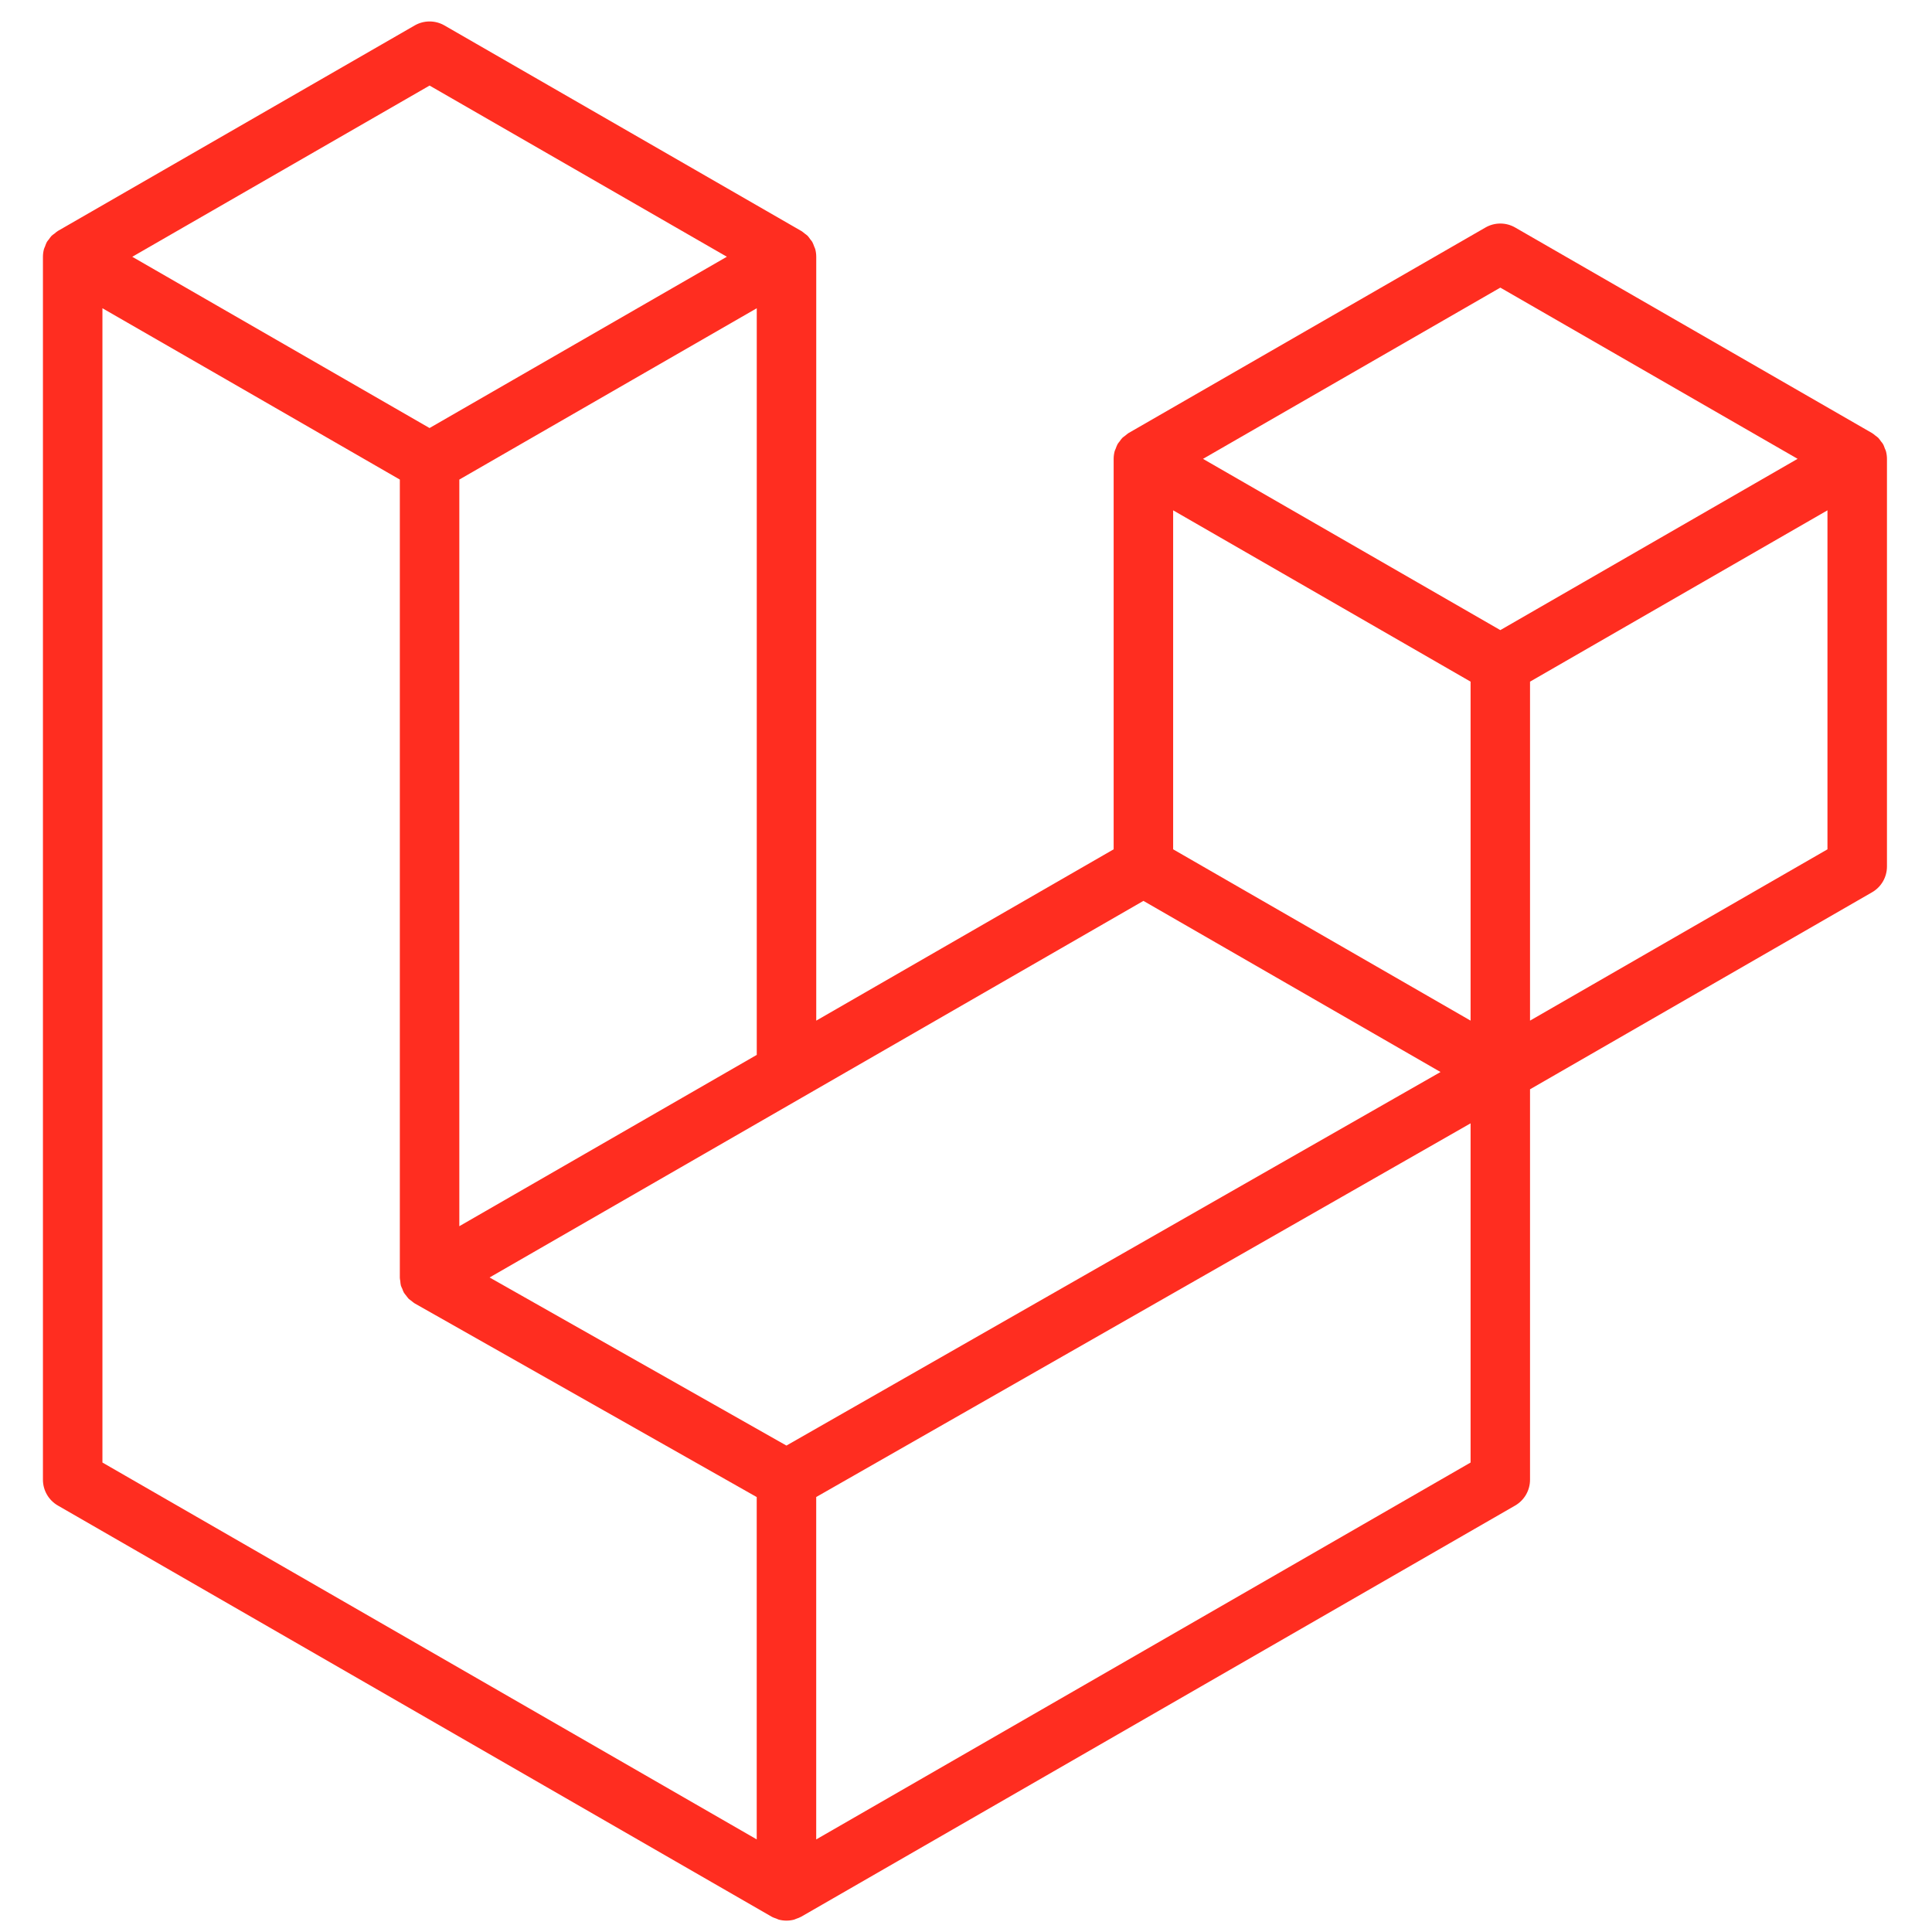
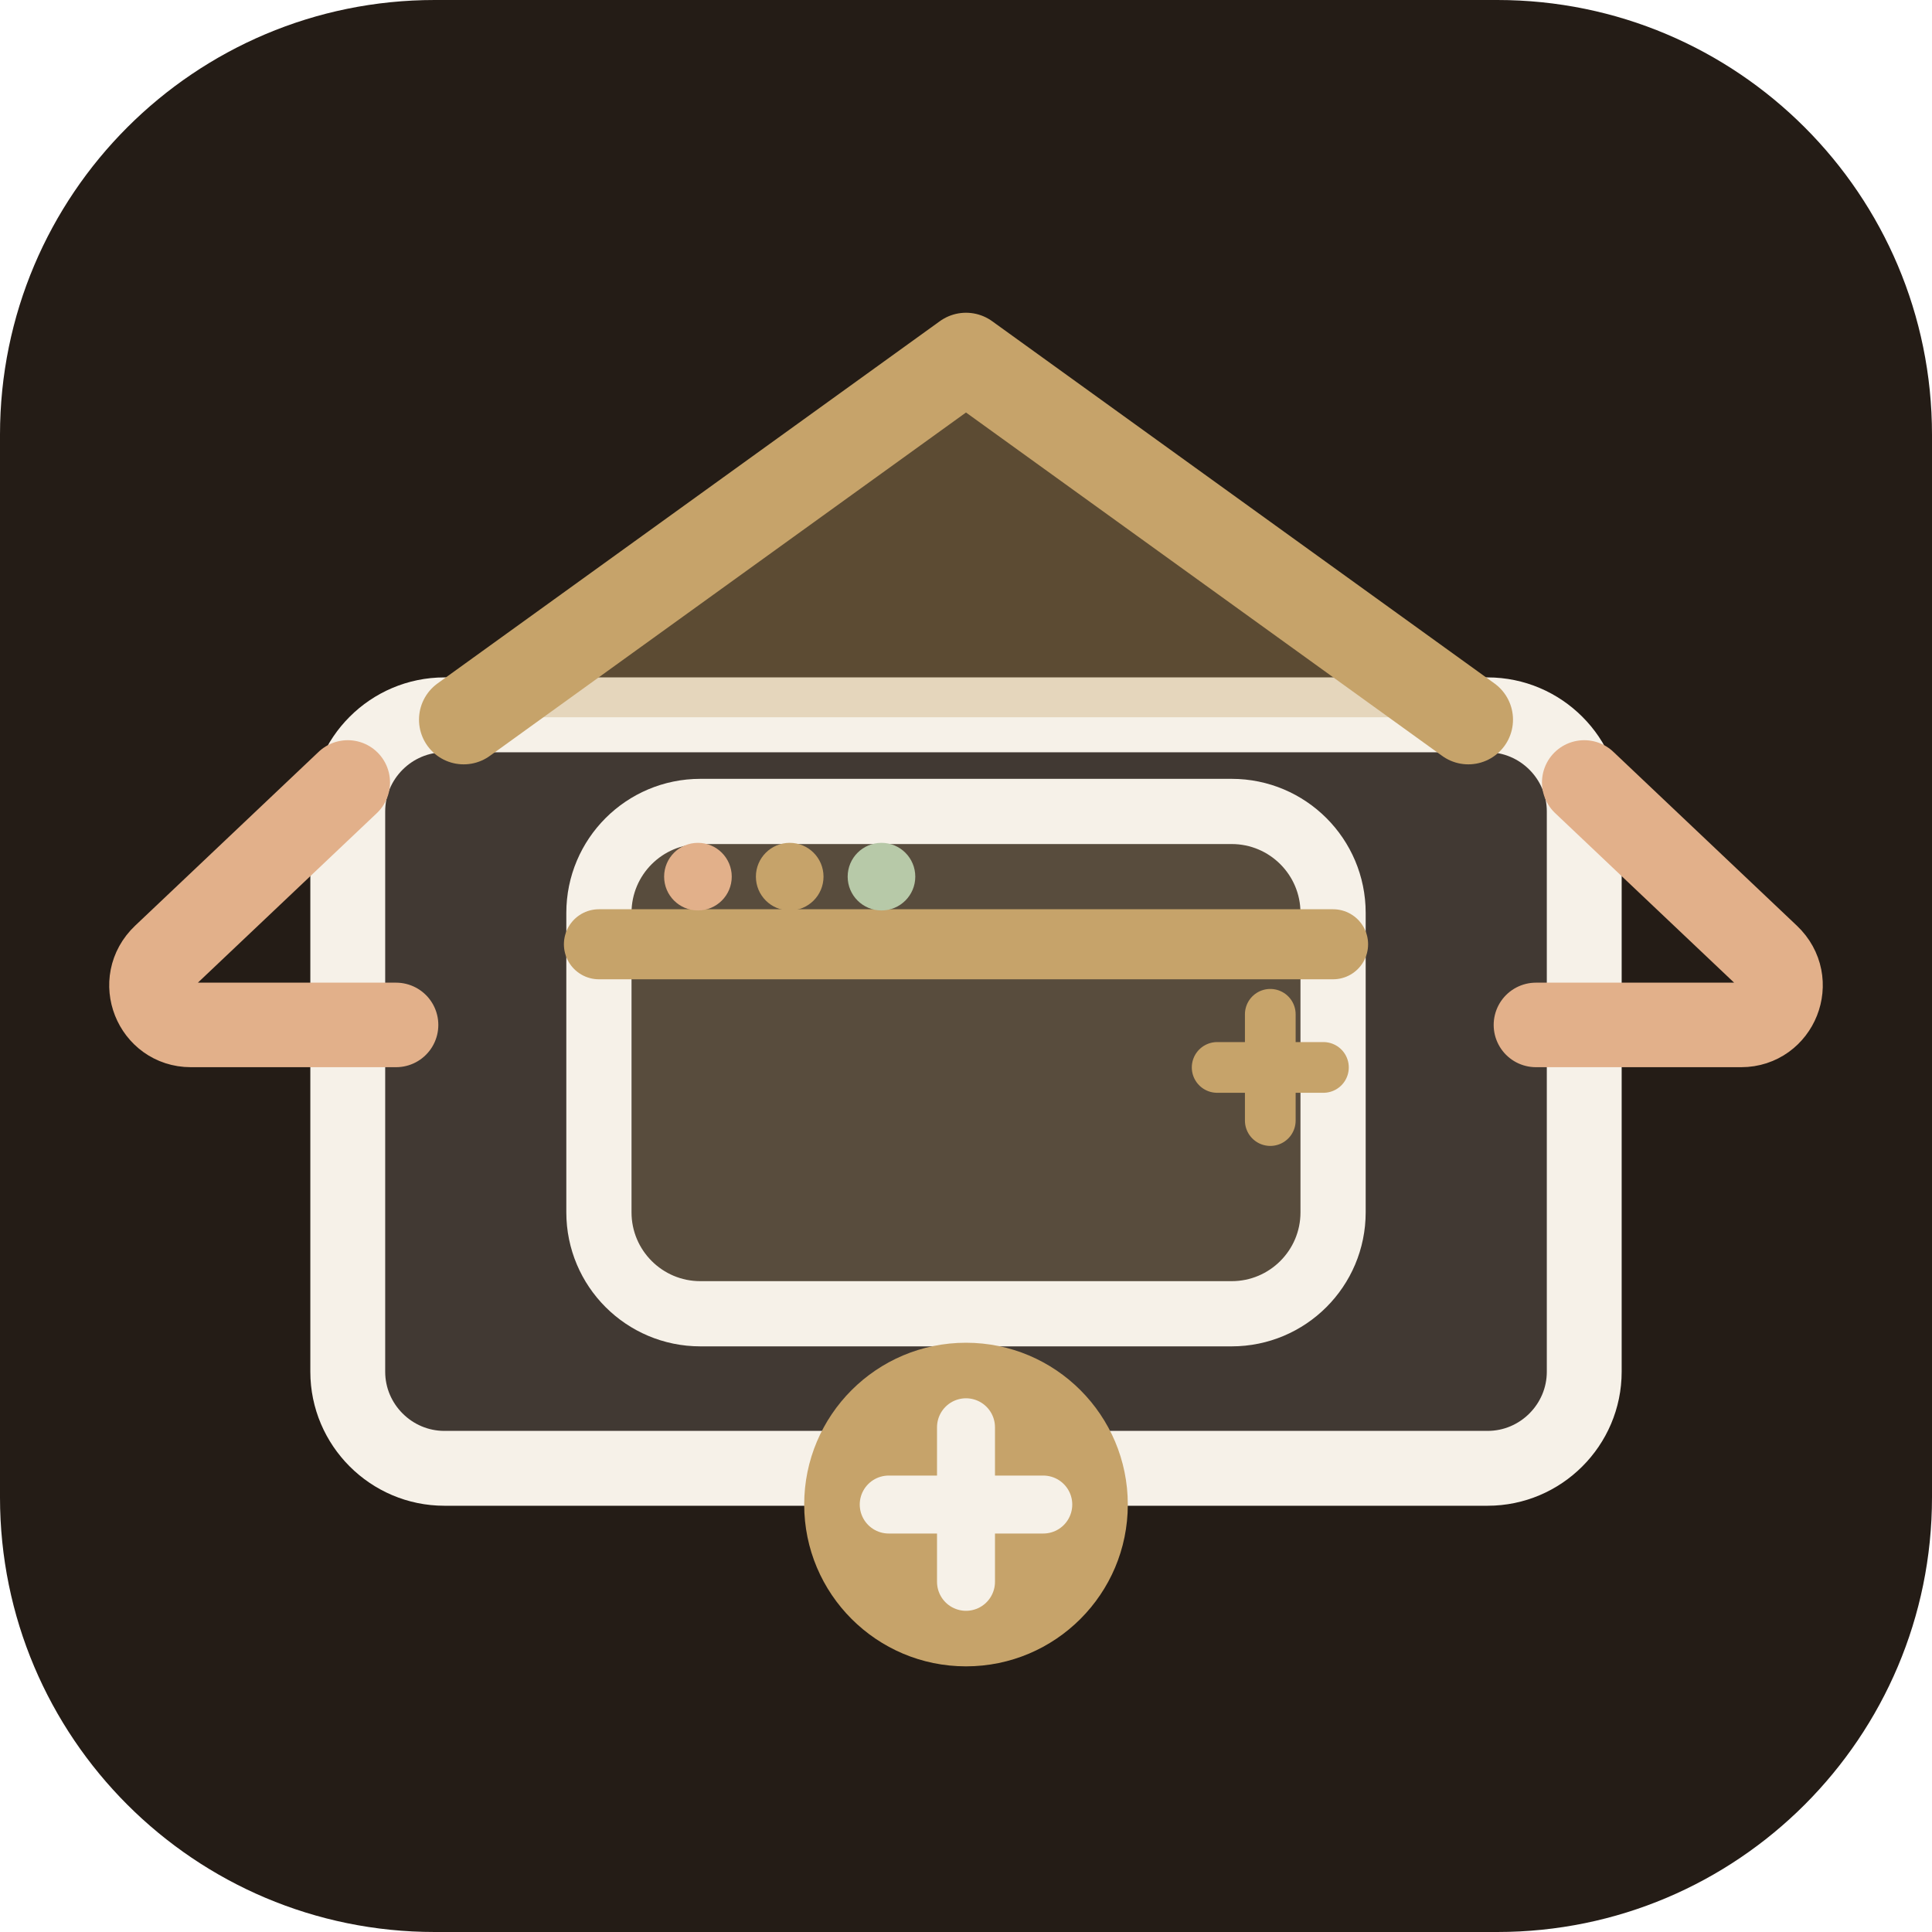
- <svg xmlns="http://www.w3.org/2000/svg" width="166" height="166" viewBox="0 0 166 166" fill="none">
-   <path fill-rule="evenodd" clip-rule="evenodd" d="M162.041 38.759C162.099 38.977 162.129 39.201 162.13 39.426V74.452C162.13 74.902 162.011 75.344 161.786 75.733C161.561 76.122 161.237 76.444 160.847 76.668L131.462 93.594V127.141C131.462 128.054 130.977 128.897 130.186 129.357L68.847 164.683C68.707 164.763 68.554 164.814 68.401 164.868C68.343 164.887 68.289 164.922 68.228 164.938C67.8 165.051 67.349 165.051 66.92 164.938C66.85 164.919 66.786 164.881 66.719 164.855C66.579 164.804 66.432 164.76 66.298 164.683L4.972 129.357C4.583 129.133 4.259 128.81 4.034 128.421C3.808 128.032 3.69 127.591 3.689 127.141L3.689 22.063C3.689 21.834 3.721 21.61 3.779 21.393C3.798 21.32 3.843 21.253 3.868 21.179C3.916 21.045 3.961 20.908 4.031 20.783C4.079 20.7 4.149 20.633 4.206 20.557C4.28 20.454 4.347 20.349 4.433 20.26C4.506 20.186 4.602 20.132 4.685 20.068C4.778 19.992 4.861 19.909 4.966 19.848L35.633 2.185C36.022 1.961 36.462 1.844 36.91 1.844C37.358 1.844 37.798 1.961 38.186 2.185L68.851 19.848H68.857C68.959 19.912 69.045 19.992 69.138 20.065C69.221 20.129 69.313 20.186 69.387 20.257C69.476 20.349 69.54 20.454 69.616 20.557C69.671 20.633 69.744 20.7 69.789 20.783C69.862 20.911 69.904 21.045 69.955 21.179C69.98 21.253 70.025 21.32 70.044 21.396C70.103 21.614 70.133 21.838 70.133 22.063V87.694L95.686 72.974V39.423C95.686 39.2 95.718 38.973 95.775 38.759C95.798 38.683 95.839 38.615 95.865 38.542C95.916 38.408 95.96 38.271 96.031 38.146C96.079 38.063 96.149 37.996 96.203 37.92C96.279 37.818 96.343 37.712 96.433 37.623C96.506 37.549 96.599 37.495 96.681 37.431C96.777 37.355 96.86 37.272 96.962 37.211L127.633 19.548C128.021 19.324 128.461 19.206 128.91 19.206C129.358 19.206 129.798 19.324 130.186 19.548L160.85 37.211C160.959 37.275 161.042 37.355 161.137 37.428C161.217 37.492 161.31 37.549 161.383 37.62C161.473 37.712 161.536 37.818 161.613 37.92C161.67 37.996 161.741 38.063 161.785 38.146C161.859 38.271 161.9 38.408 161.951 38.542C161.98 38.615 162.021 38.683 162.041 38.759ZM157.018 72.974V43.848L146.287 50.028L131.462 58.568V87.694L157.021 72.974H157.018ZM126.354 125.663V96.518L111.771 104.85L70.13 128.626V158.046L126.354 125.663ZM8.801 26.485V125.663L65.018 158.043V128.629L35.649 112L35.64 111.994L35.627 111.988C35.528 111.93 35.445 111.847 35.353 111.777C35.273 111.713 35.18 111.662 35.11 111.592L35.104 111.582C35.021 111.502 34.963 111.403 34.893 111.314C34.829 111.228 34.753 111.154 34.702 111.065L34.699 111.055C34.641 110.96 34.606 110.845 34.565 110.736C34.523 110.64 34.469 110.551 34.443 110.449C34.411 110.328 34.405 110.197 34.392 110.072C34.379 109.976 34.354 109.881 34.354 109.785V109.778V41.205L19.532 32.662L8.801 26.485ZM36.913 7.35L11.364 22.063L36.907 36.777L62.453 22.06L36.907 7.35H36.913ZM50.2 99.174L65.022 90.637V26.485L54.291 32.665L39.466 41.205V105.357L50.2 99.174ZM128.91 24.713L103.363 39.426L128.91 54.14L154.453 39.423L128.91 24.713ZM126.354 58.568L111.529 50.028L100.798 43.848V72.974L115.619 81.511L126.354 87.694V58.568ZM67.571 124.205L105.042 102.803L123.772 92.109L98.245 77.405L68.854 94.334L42.066 109.762L67.571 124.205Z" fill="#FF2D20" />
+ <svg xmlns="http://www.w3.org/2000/svg" viewBox="0 0 40 40" fill="none">
+   <rect width="40" height="40" rx="9" fill="#241c16" />
+   <path d="M9.2 14.8h21.6c1.1 0 2 .9 2 2v11.6c0 1.1-.9 2-2 2H9.2c-1.1 0-2-.9-2-2V16.8c0-1.1.9-2 2-2Z" fill="rgba(246,241,232,0.14)" stroke="#f6f1e8" stroke-width="1.55" stroke-linejoin="round" />
+   <path d="M9.75 14.85 20 8.05 30.25 14.85Z" fill="#c6a36a" fill-opacity="0.35" />
+   <path d="M9.6 14.9 20 7.4 30.4 14.9" stroke="#c6a36a" stroke-width="1.85" stroke-linecap="round" stroke-linejoin="round" />
+   <path d="M7.2 16.2 3.4 19.8c-.55.52-.18 1.42.55 1.42H8.2" stroke="#e2b08a" stroke-width="1.75" stroke-linecap="round" stroke-linejoin="round" />
+   <path d="M32.8 16.2 36.6 19.8c.55.52.18 1.42-.55 1.42H31.8" stroke="#e2b08a" stroke-width="1.75" stroke-linecap="round" stroke-linejoin="round" />
+   <rect x="12.4" y="16.8" width="15.2" height="10.4" rx="2.1" fill="rgba(198,163,106,0.18)" stroke="#f6f1e8" stroke-width="1.35" />
+   <path d="M12.4 19.55h15.2" stroke="#c6a36a" stroke-width="1.45" stroke-linecap="round" />
+   <circle cx="14.45" cy="18.15" r="0.7" fill="#e2b08a" />
+   <circle cx="16.35" cy="18.15" r="0.7" fill="#c6a36a" />
+   <circle cx="18.25" cy="18.15" r="0.7" fill="#b7c9a8" />
+   <path d="M25.2 22.1h2.2M26.3 21v2.2" stroke="#c6a36a" stroke-width="1.05" stroke-linecap="round" />
+   <circle cx="20" cy="31.15" r="3.35" fill="#c6a36a" />
+   <path d="M20 29.55v3.2M18.4 31.15h3.2" stroke="#f6f1e8" stroke-width="1.2" stroke-linecap="round" />
</svg>
